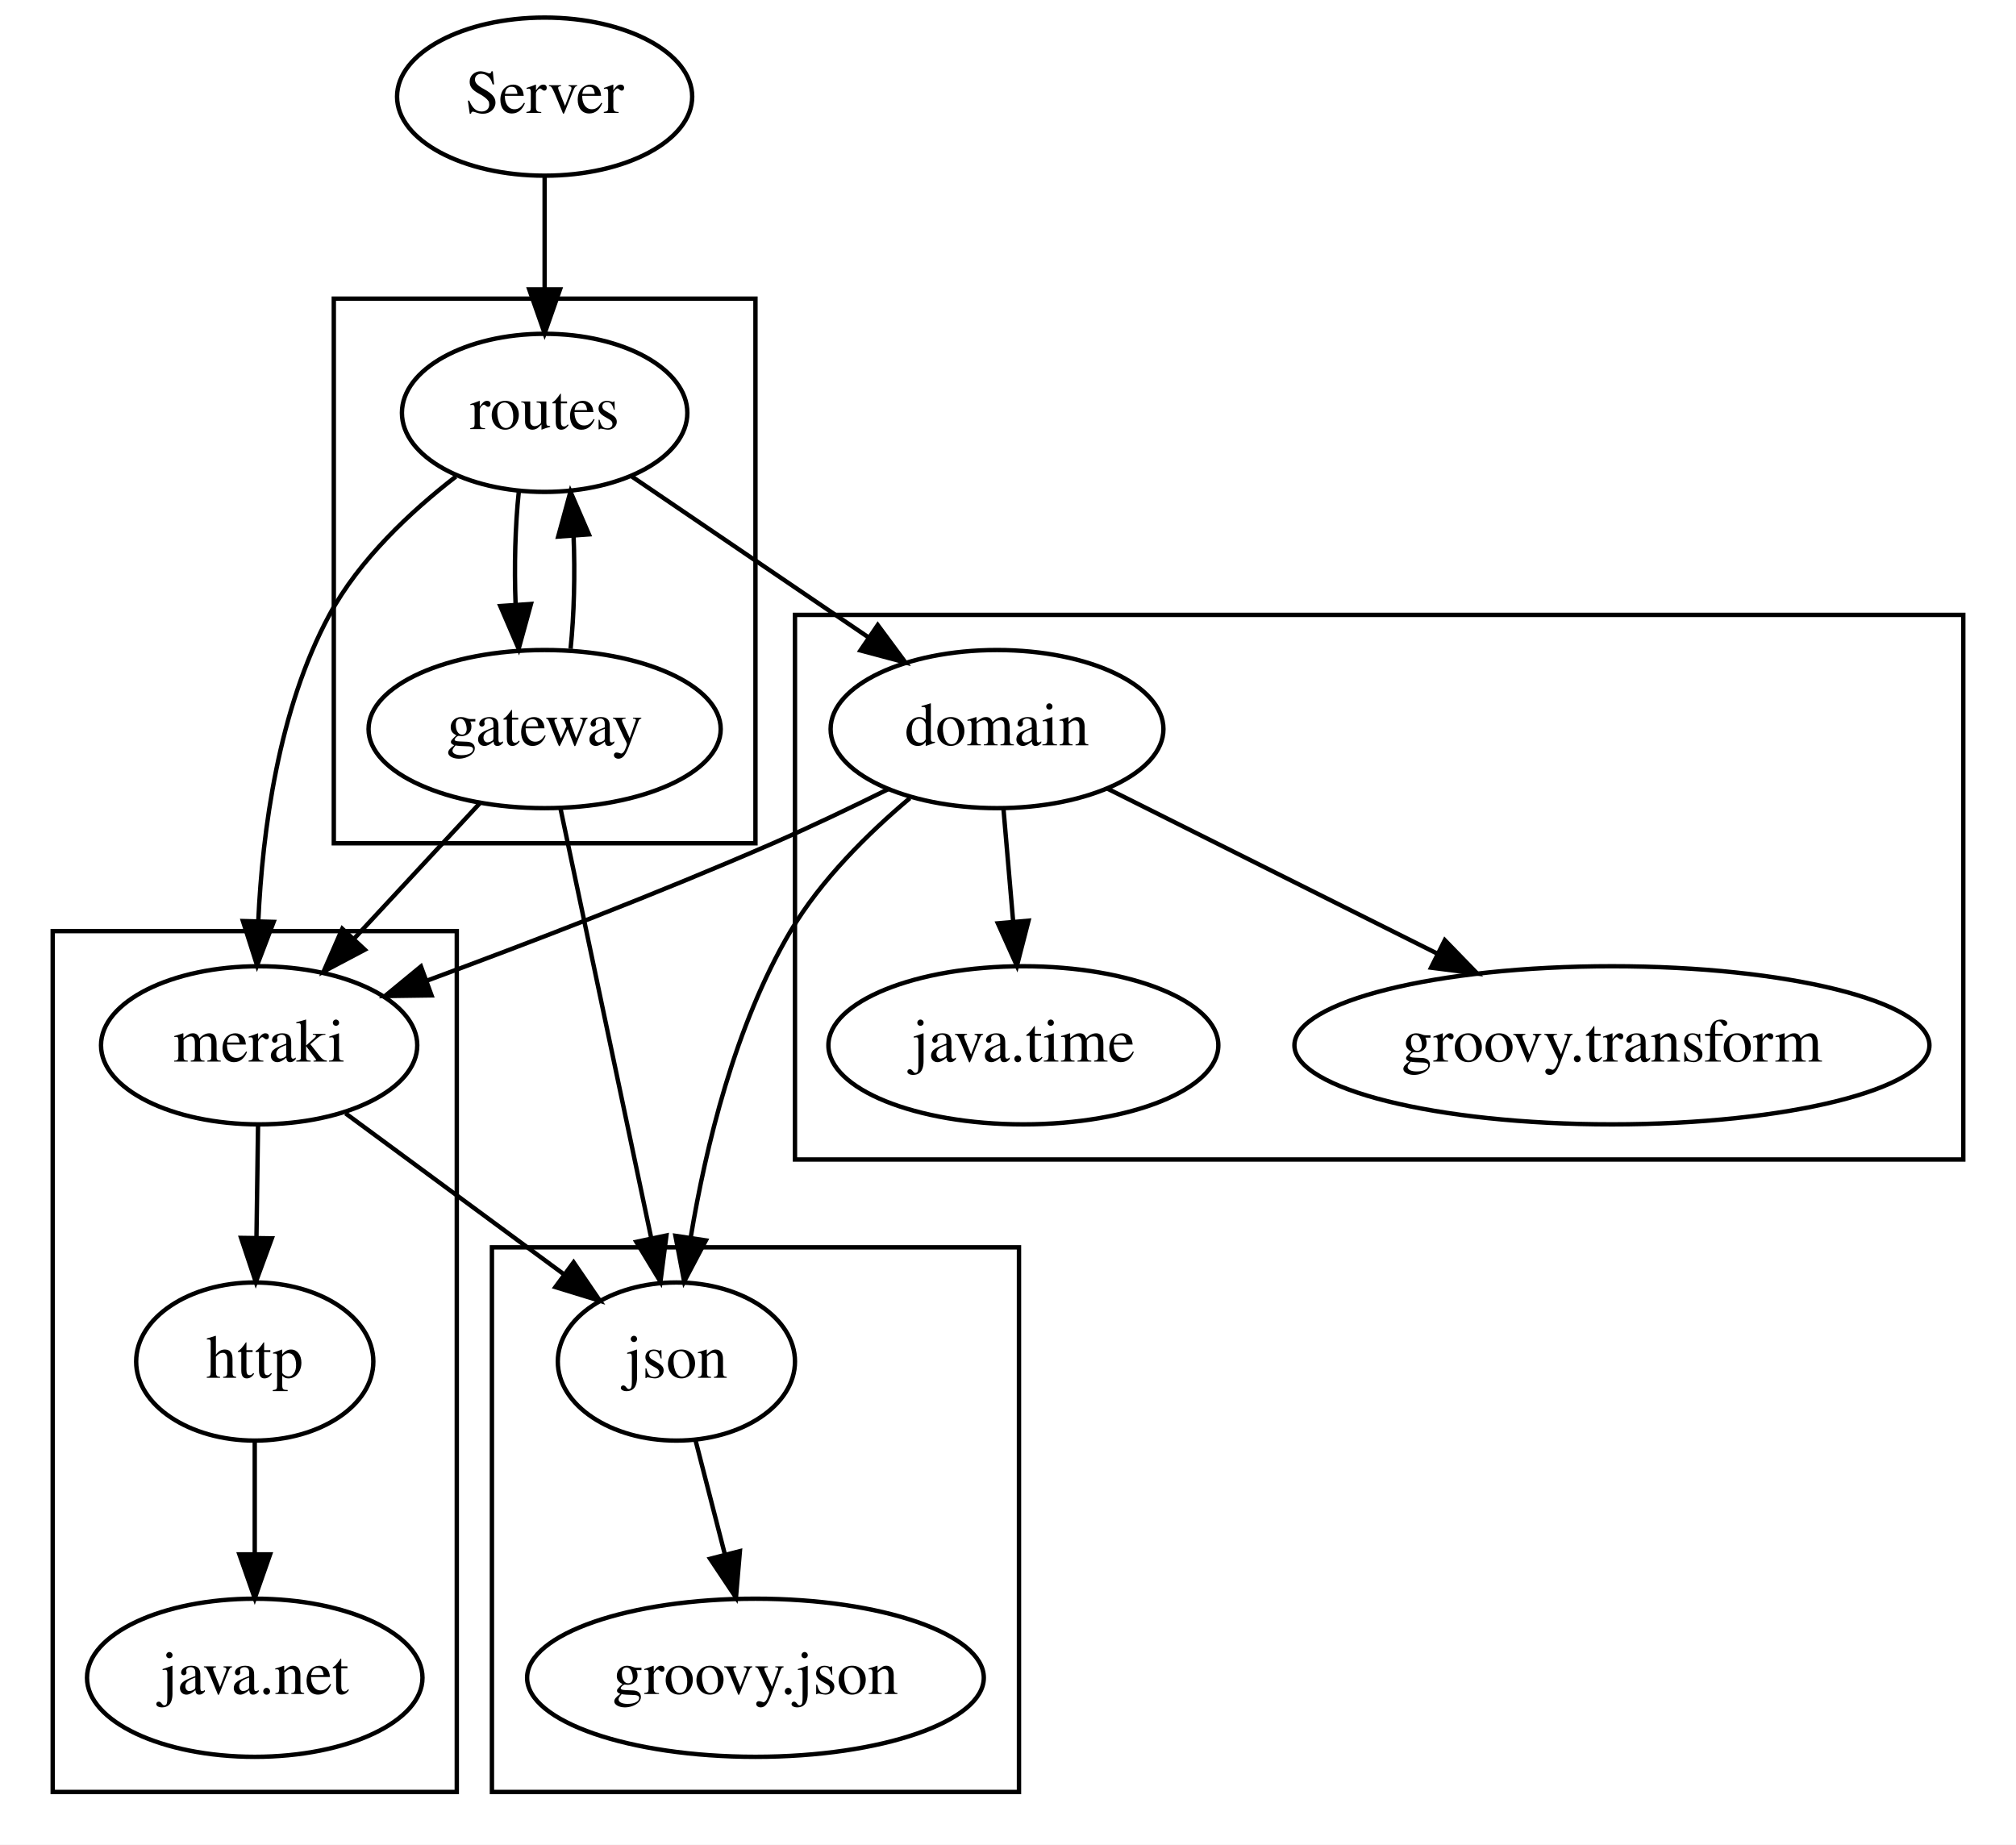
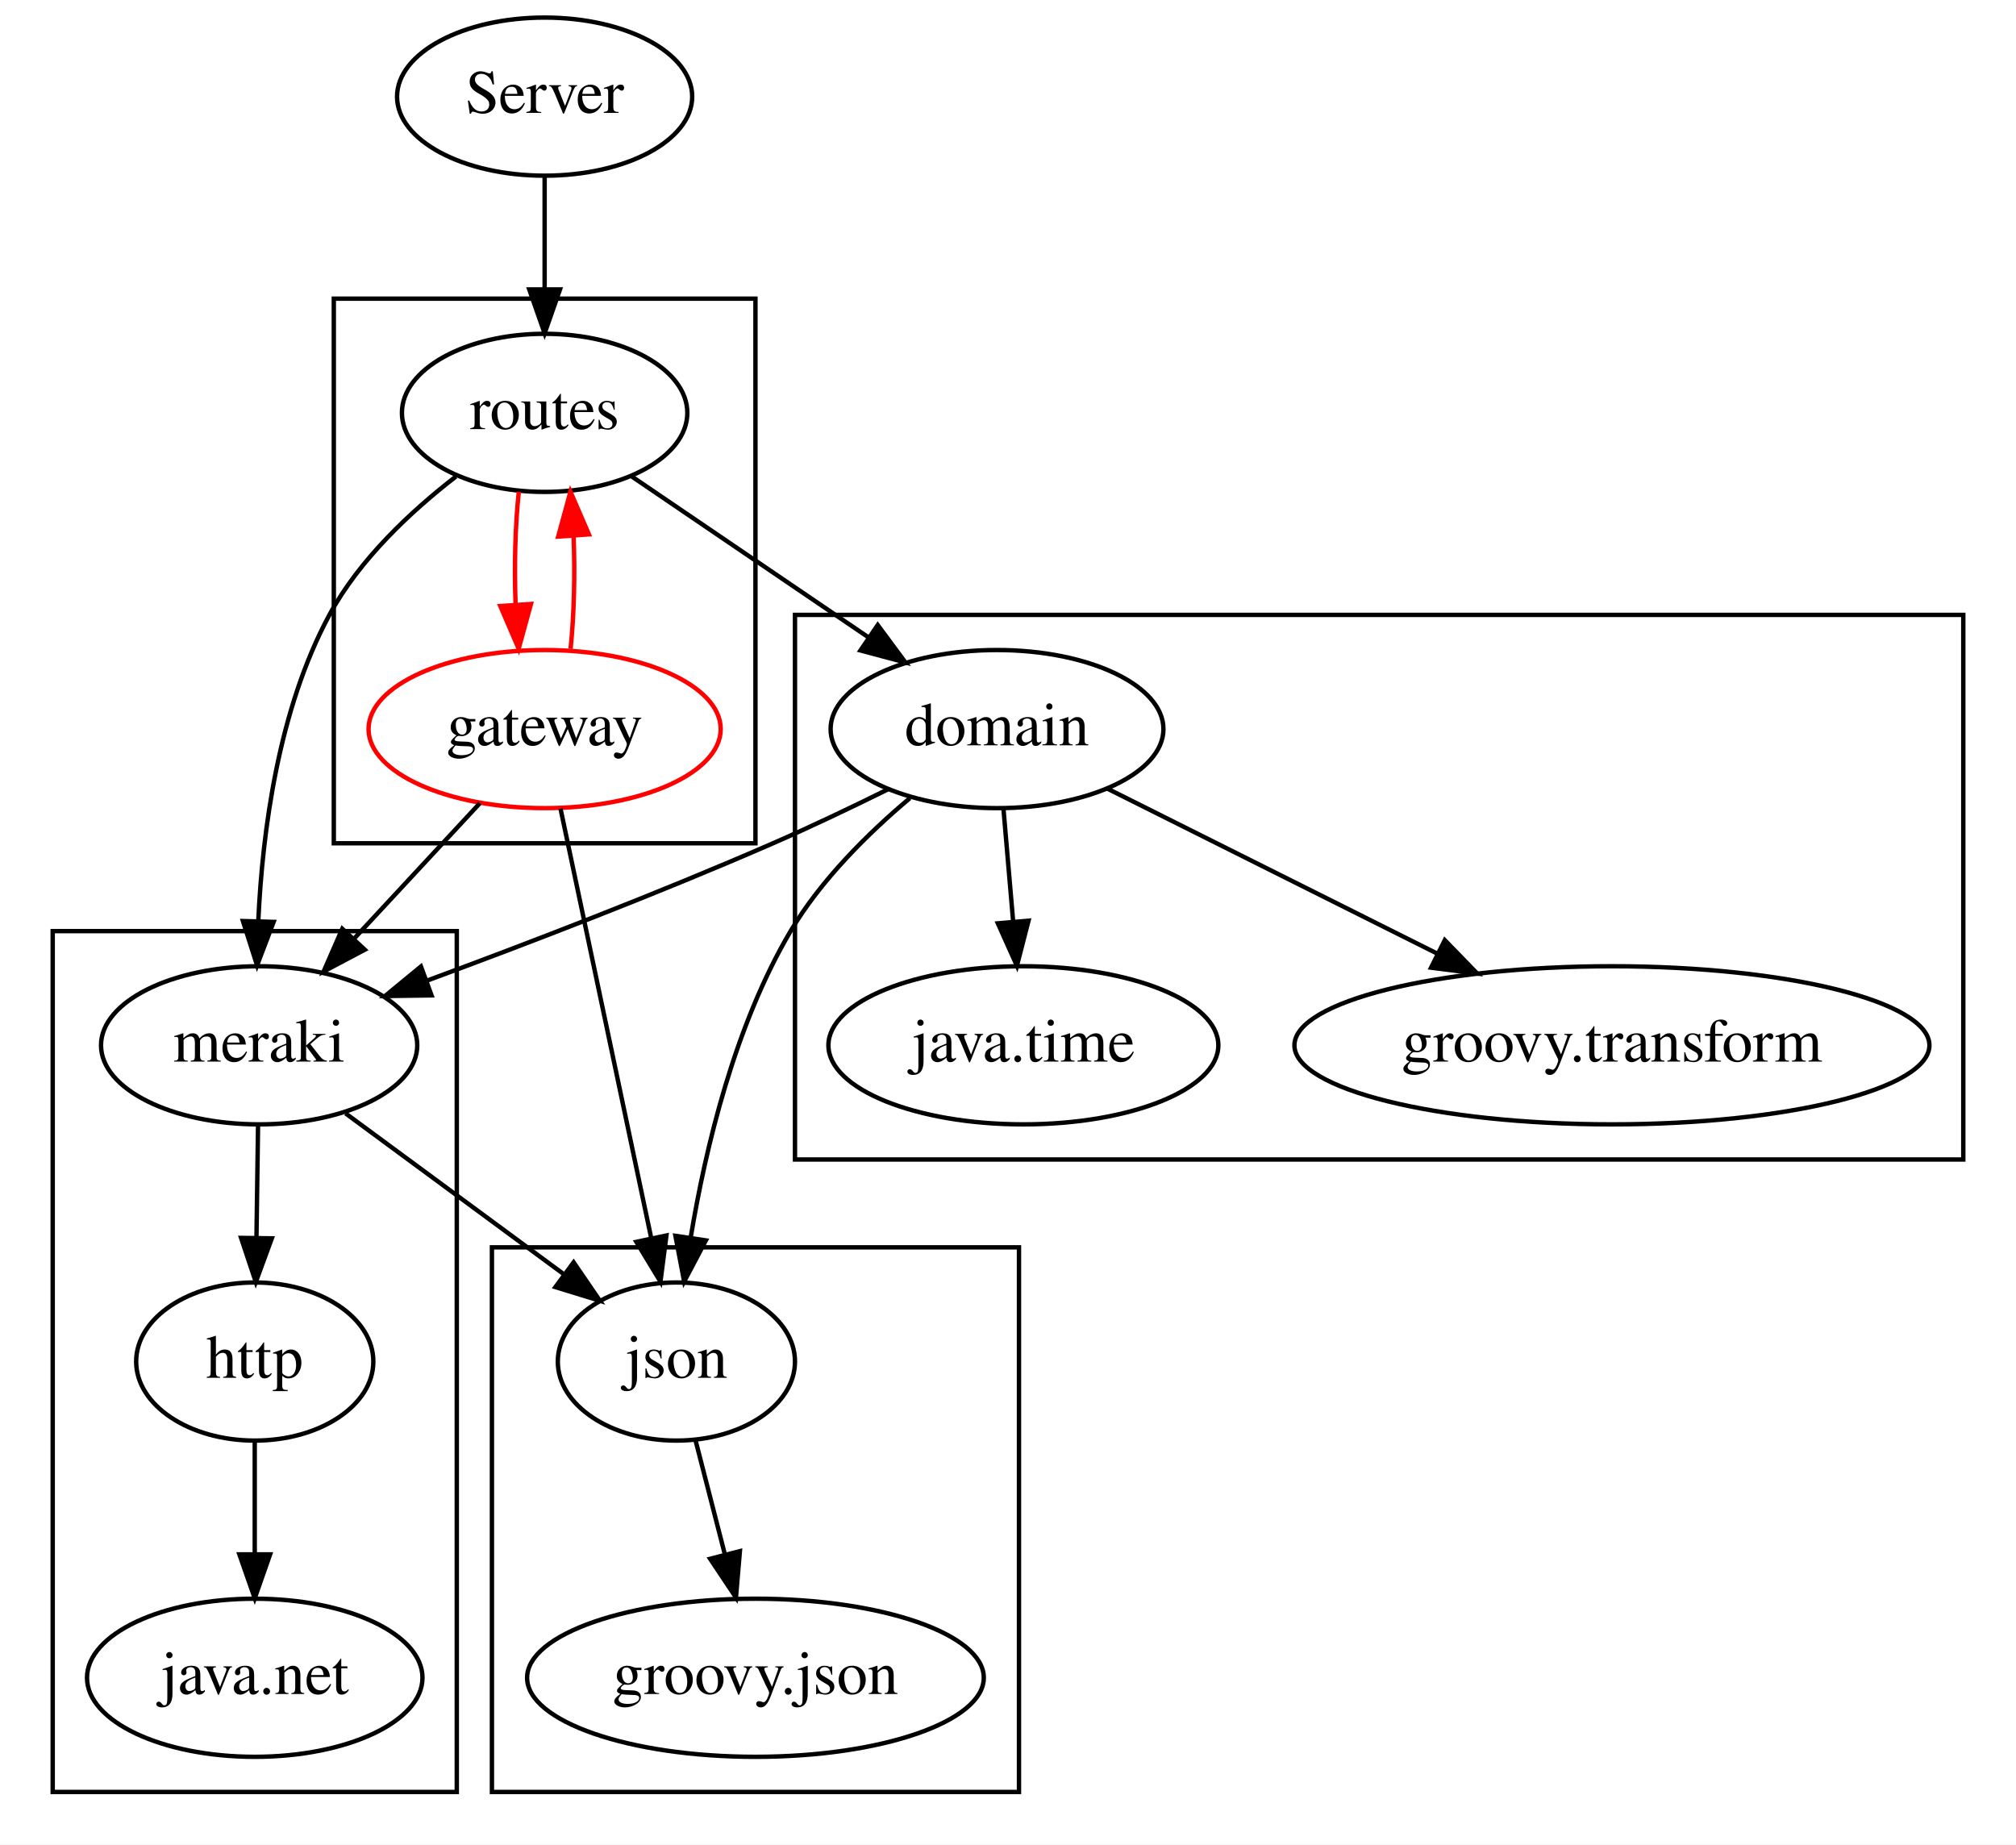
<svg xmlns="http://www.w3.org/2000/svg" width="459pt" height="420pt" viewBox="0.00 0.00 459.00 420.00">
  <g id="graph0" class="graph" transform="scale(1 1) rotate(0) translate(4 416)">
    <polygon fill="white" stroke="transparent" points="-4,4 -4,-416 455,-416 455,4 -4,4" />
    <g id="clust1" class="cluster">
      <polygon fill="none" stroke="black" points="108,-8 108,-132 228,-132 228,-8 108,-8" />
    </g>
    <g id="clust2" class="cluster">
      <polygon fill="none" stroke="black" points="177,-152 177,-276 443,-276 443,-152 177,-152" />
    </g>
    <g id="clust3" class="cluster">
      <polygon fill="none" stroke="black" points="72,-224 72,-348 168,-348 168,-224 72,-224" />
    </g>
    <g id="clust4" class="cluster">
      <polygon fill="none" stroke="black" points="8,-8 8,-204 100,-204 100,-8 8,-8" />
    </g>
    <g id="node1" class="node">
      <ellipse fill="none" stroke="black" cx="120" cy="-394" rx="33.6" ry="18" />
      <text text-anchor="middle" x="120" y="-390.3" font-family="Times,serif" font-size="14.00">Server</text>
    </g>
    <g id="node2" class="node">
      <ellipse fill="none" stroke="black" cx="120" cy="-322" rx="32.49" ry="18" />
      <text text-anchor="middle" x="120" y="-318.3" font-family="Times,serif" font-size="14.00">routes</text>
    </g>
    <g id="edge1" class="edge">
      <path fill="none" stroke="black" d="M120,-375.7C120,-367.98 120,-358.71 120,-350.11" />
      <polygon fill="black" stroke="black" points="123.5,-350.1 120,-340.1 116.5,-350.1 123.5,-350.1" />
    </g>
    <g id="node3" class="node">
-       <ellipse fill="none" stroke="black" cx="120" cy="-250" rx="40.09" ry="18" />
+       <ellipse fill="none" stroke="red" cx="120" cy="-250" rx="40.09" ry="18" />
      <text text-anchor="middle" x="120" y="-246.3" font-family="Times,serif" font-size="14.00">gateway</text>
    </g>
    <g id="edge11" class="edge">
-       <path fill="none" stroke="black" d="M114.12,-304.05C113.3,-296.35 113.06,-287.03 113.39,-278.36" />
-       <polygon fill="black" stroke="black" points="116.89,-278.49 114.09,-268.28 109.91,-278.01 116.89,-278.49" />
+       <path fill="none" stroke="red" d="M114.12,-304.05C113.3,-296.35 113.06,-287.03 113.39,-278.36" />
+       <polygon fill="red" stroke="red" points="116.89,-278.49 114.09,-268.28 109.91,-278.01 116.89,-278.49" />
    </g>
    <g id="node5" class="node">
      <ellipse fill="none" stroke="black" cx="55" cy="-178" rx="36" ry="18" />
      <text text-anchor="middle" x="55" y="-174.3" font-family="Times,serif" font-size="14.00">meraki</text>
    </g>
    <g id="edge6" class="edge">
      <path fill="none" stroke="black" d="M99.79,-307.49C89.52,-299.55 77.81,-288.6 71,-276 59.37,-254.49 55.75,-226.68 54.81,-206.36" />
      <polygon fill="black" stroke="black" points="58.3,-206.1 54.53,-196.2 51.31,-206.29 58.3,-206.1" />
    </g>
    <g id="node6" class="node">
      <ellipse fill="none" stroke="black" cx="223" cy="-250" rx="37.89" ry="18" />
      <text text-anchor="middle" x="223" y="-246.3" font-family="Times,serif" font-size="14.00">domain</text>
    </g>
    <g id="edge7" class="edge">
      <path fill="none" stroke="black" d="M139.86,-307.5C155.09,-297.15 176.36,-282.7 193.56,-271" />
      <polygon fill="black" stroke="black" points="195.84,-273.69 202.14,-265.18 191.9,-267.9 195.84,-273.69" />
    </g>
    <g id="edge12" class="edge">
-       <path fill="none" stroke="black" d="M125.91,-268.28C126.71,-276.03 126.94,-285.36 126.59,-294.01" />
-       <polygon fill="black" stroke="black" points="123.09,-293.83 125.88,-304.05 130.08,-294.33 123.09,-293.83" />
+       <path fill="none" stroke="red" d="M125.91,-268.28C126.71,-276.03 126.94,-285.36 126.59,-294.01" />
+       <polygon fill="red" stroke="red" points="123.09,-293.83 125.88,-304.05 130.08,-294.33 123.09,-293.83" />
    </g>
    <g id="node4" class="node">
      <ellipse fill="none" stroke="black" cx="150" cy="-106" rx="27" ry="18" />
      <text text-anchor="middle" x="150" y="-102.3" font-family="Times,serif" font-size="14.00">json</text>
    </g>
    <g id="edge2" class="edge">
      <path fill="none" stroke="black" d="M123.62,-231.87C128.75,-207.56 138.21,-162.82 144.29,-134.01" />
      <polygon fill="black" stroke="black" points="147.73,-134.7 146.37,-124.19 140.88,-133.25 147.73,-134.7" />
    </g>
    <g id="edge3" class="edge">
      <path fill="none" stroke="black" d="M105.25,-233.12C96.77,-223.99 85.97,-212.36 76.56,-202.22" />
      <polygon fill="black" stroke="black" points="79.06,-199.77 69.69,-194.82 73.93,-204.53 79.06,-199.77" />
    </g>
    <g id="node7" class="node">
      <ellipse fill="none" stroke="black" cx="168" cy="-34" rx="51.99" ry="18" />
      <text text-anchor="middle" x="168" y="-30.3" font-family="Times,serif" font-size="14.00">groovy.json</text>
    </g>
    <g id="edge8" class="edge">
      <path fill="none" stroke="black" d="M154.36,-88.05C156.36,-80.26 158.79,-70.82 161.04,-62.08" />
      <polygon fill="black" stroke="black" points="164.46,-62.83 163.56,-52.28 157.68,-61.09 164.46,-62.83" />
    </g>
    <g id="edge13" class="edge">
      <path fill="none" stroke="black" d="M74.68,-162.5C89.08,-151.89 108.75,-137.4 124.37,-125.88" />
      <polygon fill="black" stroke="black" points="126.6,-128.59 132.58,-119.84 122.45,-122.95 126.6,-128.59" />
    </g>
    <g id="node10" class="node">
      <ellipse fill="none" stroke="black" cx="54" cy="-106" rx="27" ry="18" />
      <text text-anchor="middle" x="54" y="-102.3" font-family="Times,serif" font-size="14.00">http</text>
    </g>
    <g id="edge14" class="edge">
      <path fill="none" stroke="black" d="M54.75,-159.7C54.64,-151.98 54.51,-142.71 54.39,-134.11" />
      <polygon fill="black" stroke="black" points="57.89,-134.05 54.24,-124.1 50.89,-134.15 57.89,-134.05" />
    </g>
    <g id="edge4" class="edge">
      <path fill="none" stroke="black" d="M203.15,-234.27C193.66,-226.28 182.91,-215.67 176,-204 163.28,-182.51 156.65,-154.69 153.28,-134.37" />
      <polygon fill="black" stroke="black" points="156.71,-133.58 151.77,-124.21 149.78,-134.62 156.71,-133.58" />
    </g>
    <g id="edge5" class="edge">
      <path fill="none" stroke="black" d="M198.3,-236.35C190.02,-232.25 180.68,-227.79 172,-224 145.99,-212.65 116.13,-201.19 93.09,-192.68" />
      <polygon fill="black" stroke="black" points="94.25,-189.37 83.66,-189.22 91.84,-195.95 94.25,-189.37" />
    </g>
    <g id="node8" class="node">
      <ellipse fill="none" stroke="black" cx="229" cy="-178" rx="44.39" ry="18" />
      <text text-anchor="middle" x="229" y="-174.3" font-family="Times,serif" font-size="14.00">java.time</text>
    </g>
    <g id="edge9" class="edge">
      <path fill="none" stroke="black" d="M224.48,-231.7C225.14,-223.98 225.94,-214.71 226.68,-206.11" />
      <polygon fill="black" stroke="black" points="230.17,-206.37 227.53,-196.1 223.19,-205.77 230.17,-206.37" />
    </g>
    <g id="node9" class="node">
      <ellipse fill="none" stroke="black" cx="363" cy="-178" rx="72.29" ry="18" />
      <text text-anchor="middle" x="363" y="-174.3" font-family="Times,serif" font-size="14.00">groovy.transform</text>
    </g>
    <g id="edge10" class="edge">
      <path fill="none" stroke="black" d="M248.03,-236.49C268.95,-226.02 299.17,-210.92 323.37,-198.81" />
      <polygon fill="black" stroke="black" points="324.95,-201.94 332.33,-194.34 321.82,-195.68 324.95,-201.94" />
    </g>
    <g id="node11" class="node">
      <ellipse fill="none" stroke="black" cx="54" cy="-34" rx="38.19" ry="18" />
      <text text-anchor="middle" x="54" y="-30.3" font-family="Times,serif" font-size="14.00">java.net</text>
    </g>
    <g id="edge15" class="edge">
      <path fill="none" stroke="black" d="M54,-87.7C54,-79.98 54,-70.71 54,-62.11" />
      <polygon fill="black" stroke="black" points="57.5,-62.1 54,-52.1 50.5,-62.1 57.5,-62.1" />
    </g>
  </g>
</svg>
